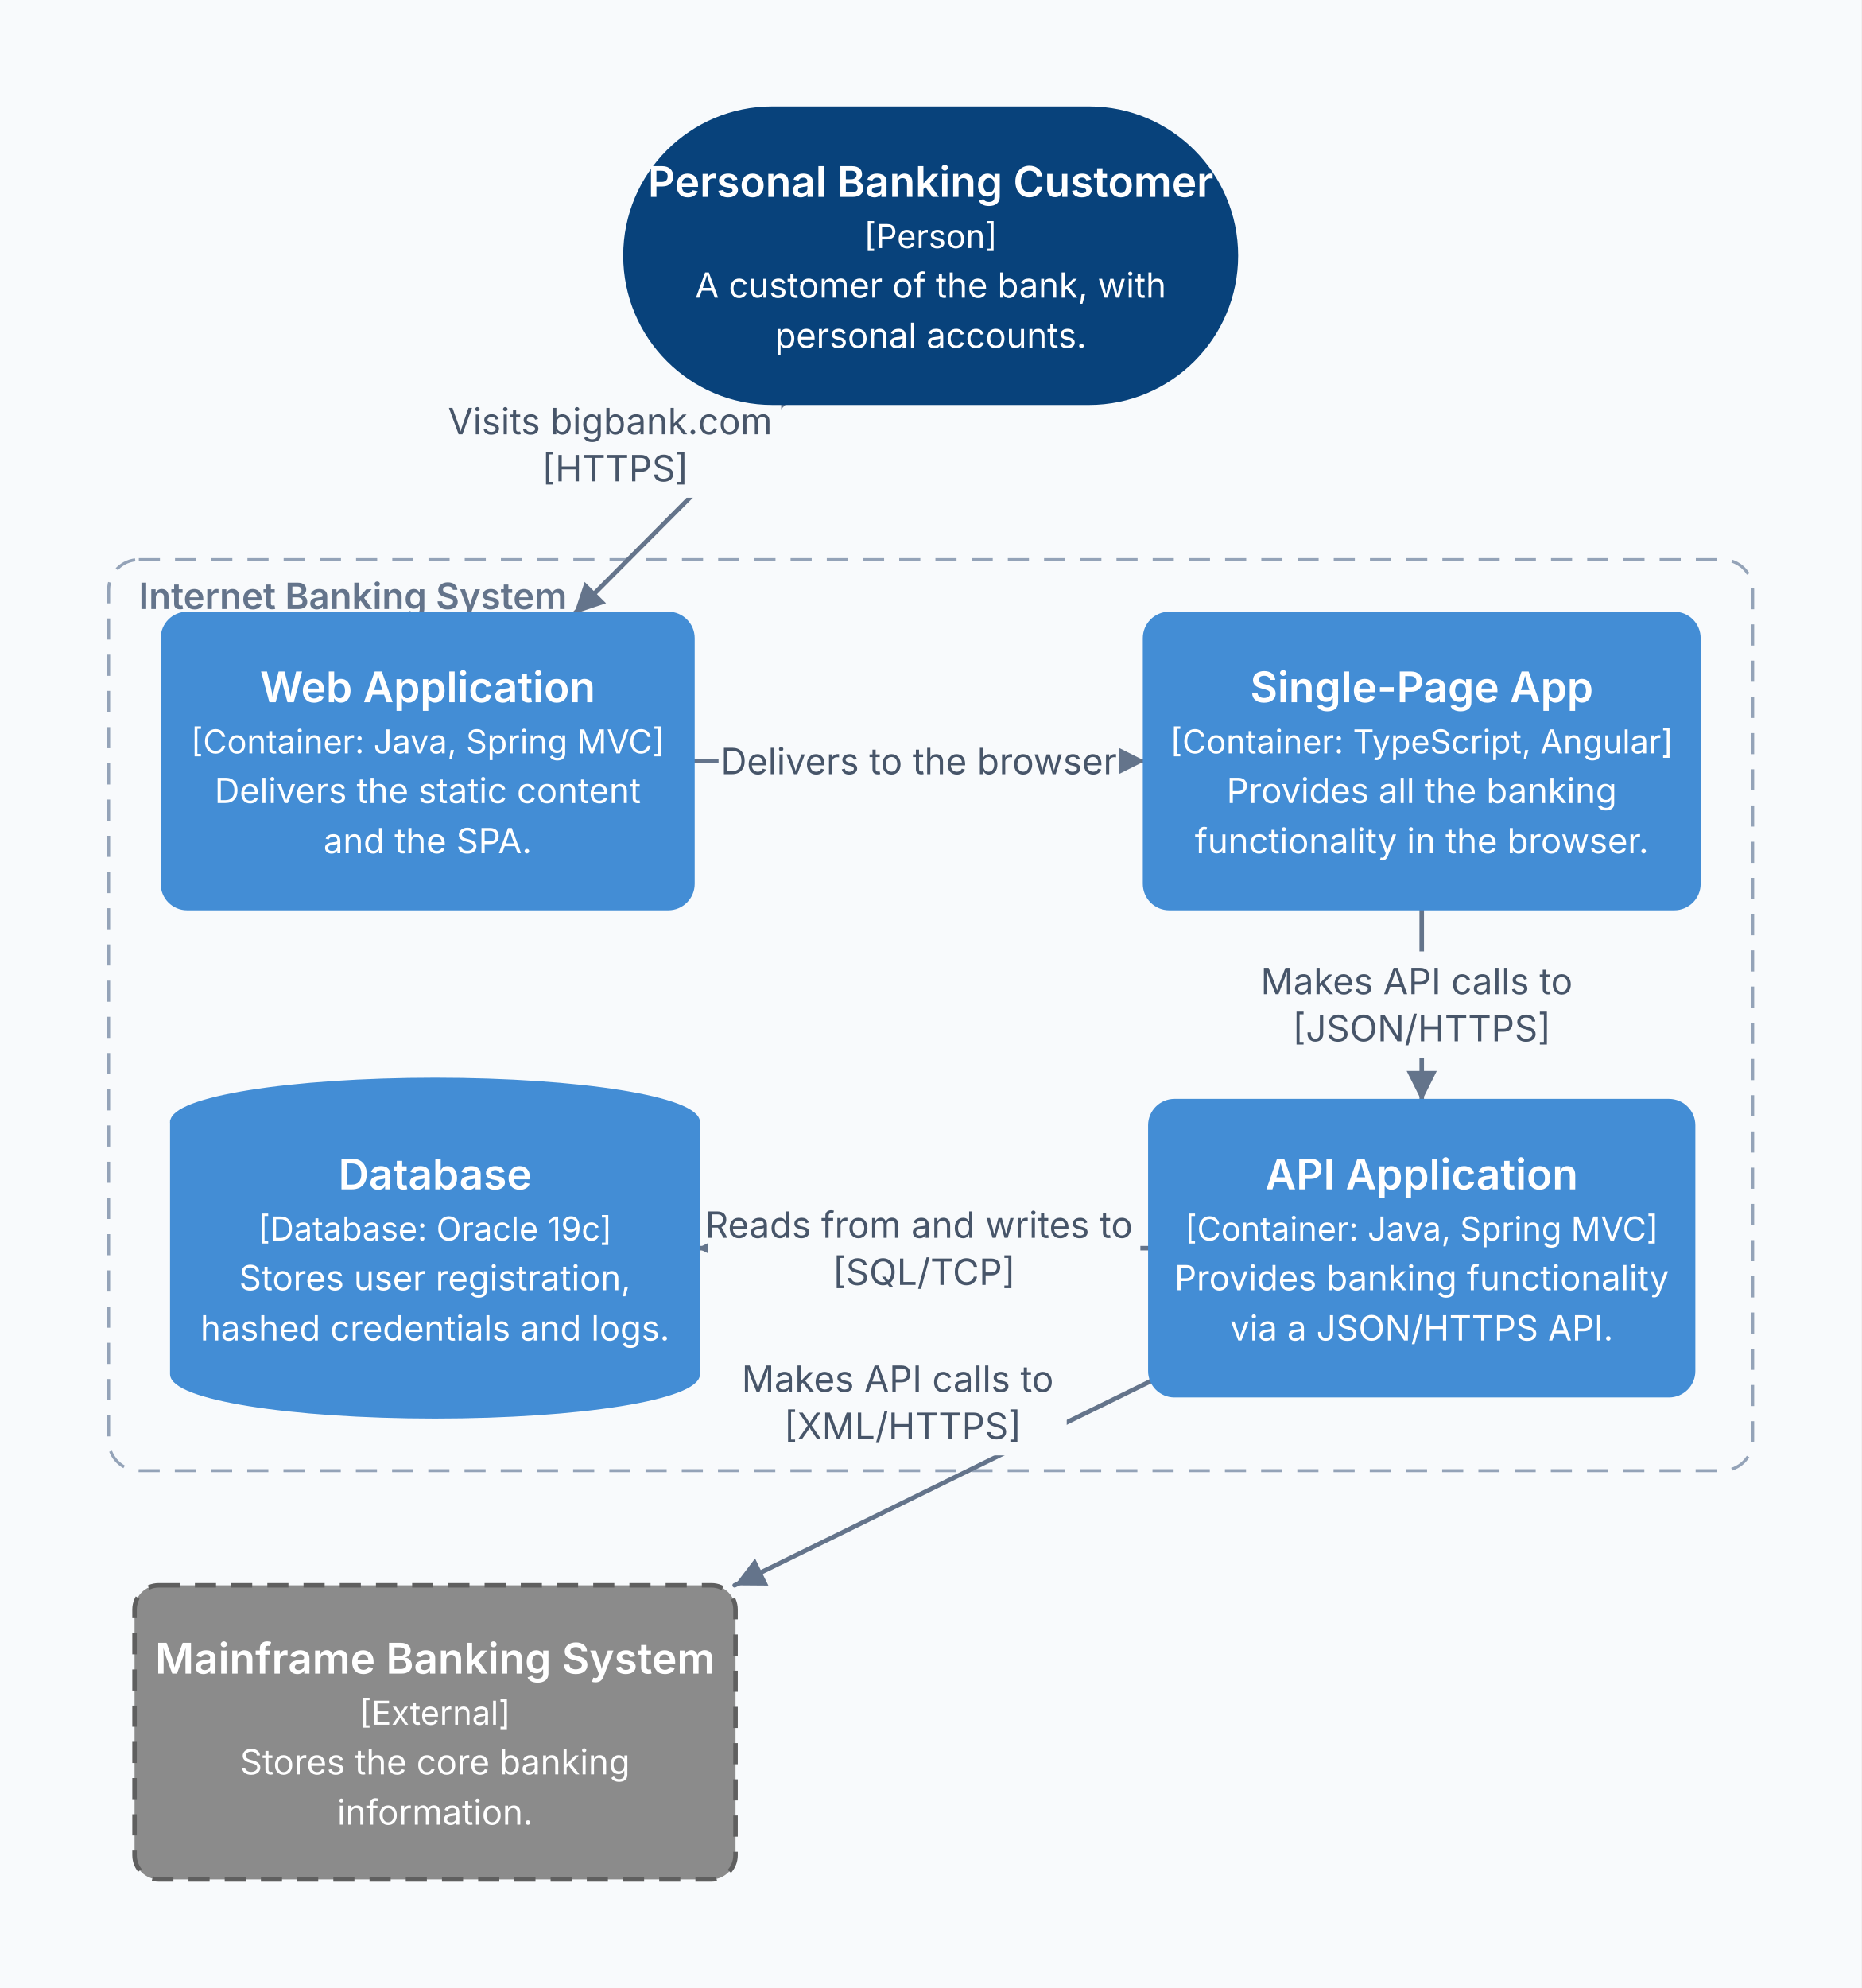
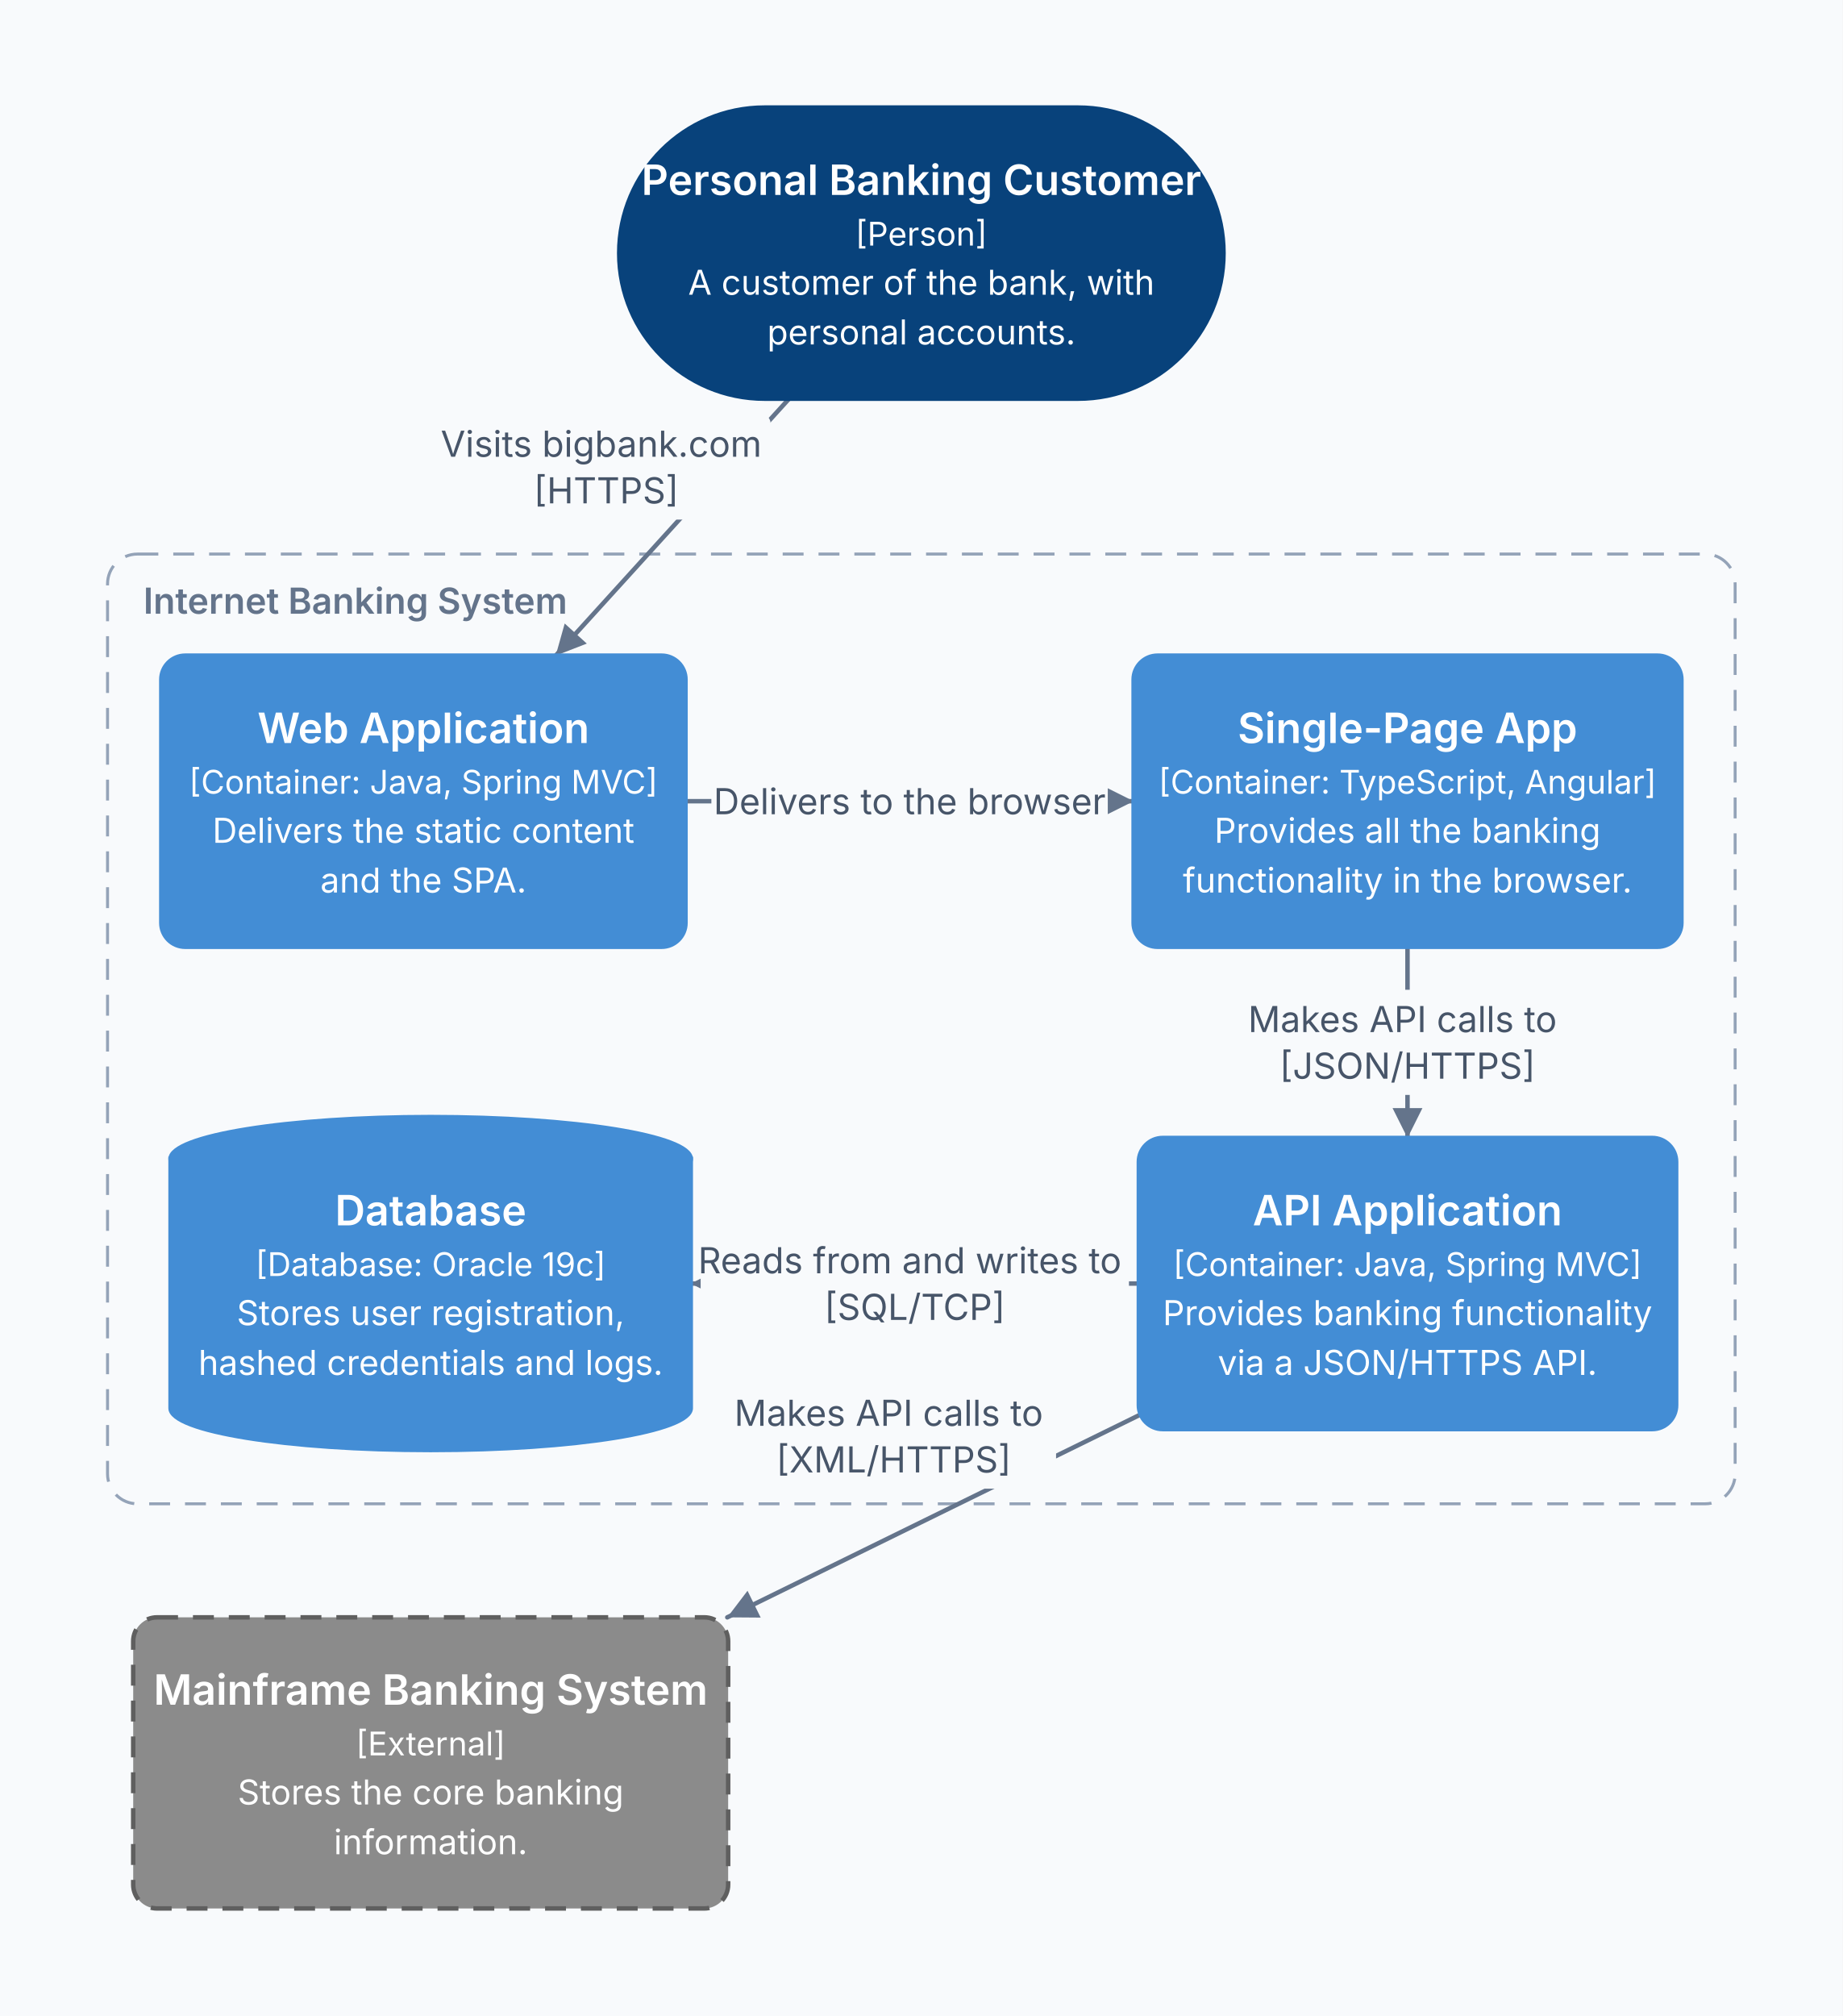
- <svg xmlns="http://www.w3.org/2000/svg" width="616.84" height="658.7" viewBox="0 0 616.84 658.7">
+ <svg xmlns="http://www.w3.org/2000/svg" width="616.84" height="674.7" viewBox="0 0 616.84 674.7">
  <defs>
    <marker id="h-solid-_64748b" markerUnits="userSpaceOnUse" markerWidth="11" markerHeight="11" refX="10" refY="5" orient="auto-start-reverse">
      <path d="M0,0 L10,5 L0,10 z" fill="#64748b" />
    </marker>
  </defs>
-   <rect x="0" y="0" width="616.84" height="658.7" fill="#f8fafc" />
+   <rect x="0" y="0" width="616.84" height="674.7" fill="#f8fafc" />
  <g transform="translate(207.28,36)">
-     <rect x="-171.28" y="149.43" width="544.84" height="301.85" rx="10" fill="#000000" fill-opacity="0" stroke="#94a3b8" stroke-width="1" stroke-dasharray="7 5" />
-     <text x="-161.28" y="161.43" text-anchor="start" dominant-baseline="central" font-family="Inter, ui-sans-serif, system-ui, sans-serif" font-size="12" font-weight="600" fill="#64748b">Internet Banking System</text>
-     <polyline points="52.65,97.43 -17.04,167.43" fill="none" stroke="#64748b" stroke-width="1.5" stroke-linejoin="round" stroke-linecap="round" marker-end="url(#h-solid-_64748b)" />
-     <polyline points="22.2,216.14 172.2,216.14" fill="none" stroke="#64748b" stroke-width="1.5" stroke-linejoin="round" stroke-linecap="round" marker-end="url(#h-solid-_64748b)" />
-     <polyline points="263.88,264.85 263.88,328.85" fill="none" stroke="#64748b" stroke-width="1.5" stroke-linejoin="round" stroke-linecap="round" marker-end="url(#h-solid-_64748b)" />
-     <polyline points="173.95,377.57 23.95,377.57" fill="none" stroke="#64748b" stroke-width="1.5" stroke-linejoin="round" stroke-linecap="round" marker-end="url(#h-solid-_64748b)" />
-     <polyline points="173.95,421.68 36.18,489.28" fill="none" stroke="#64748b" stroke-width="1.5" stroke-linejoin="round" stroke-linecap="round" marker-end="url(#h-solid-_64748b)" />
-     <rect x="-58.42" y="93.72" width="110.03" height="35.2" rx="3" fill="#f8fafc" />
-     <text x="-3.4" y="103.52" text-anchor="middle" dominant-baseline="central" font-family="Inter, ui-sans-serif, system-ui, sans-serif" font-size="12" font-weight="400" fill="#475569">
-       <tspan x="-3.4" dy="0">Visits bigbank.com</tspan>
-       <tspan x="-3.4" dy="15.6">[HTTPS]</tspan>
+     <rect x="-171.28" y="149.43" width="544.84" height="317.85" rx="10" fill="#000000" fill-opacity="0" stroke="#94a3b8" stroke-width="1" stroke-dasharray="7 5" />
+     <rect x="-162.28" y="156.39" width="136.73" height="16.8" fill="#f8fafc" />
+     <text x="-159.28" y="165.03" text-anchor="start" dominant-baseline="central" font-family="Inter, ui-sans-serif, system-ui, sans-serif" font-size="12" font-weight="600" fill="#64748b">Internet Banking System</text>
+     <polyline points="56.88,97.43 -21.27,183.43" fill="none" stroke="#64748b" stroke-width="1.5" stroke-linejoin="round" stroke-linecap="round" marker-end="url(#h-solid-_64748b)" />
+     <polyline points="22.2,232.14 172.2,232.14" fill="none" stroke="#64748b" stroke-width="1.5" stroke-linejoin="round" stroke-linecap="round" marker-end="url(#h-solid-_64748b)" />
+     <polyline points="263.88,280.85 263.88,344.85" fill="none" stroke="#64748b" stroke-width="1.5" stroke-linejoin="round" stroke-linecap="round" marker-end="url(#h-solid-_64748b)" />
+     <polyline points="173.95,393.57 23.95,393.57" fill="none" stroke="#64748b" stroke-width="1.5" stroke-linejoin="round" stroke-linecap="round" marker-end="url(#h-solid-_64748b)" />
+     <polyline points="173.95,437.68 36.18,505.28" fill="none" stroke="#64748b" stroke-width="1.5" stroke-linejoin="round" stroke-linecap="round" marker-end="url(#h-solid-_64748b)" />
+     <rect x="-59.36" y="102.7" width="110.03" height="35.2" rx="3" fill="#f8fafc" />
+     <text x="-4.34" y="112.5" text-anchor="middle" dominant-baseline="central" font-family="Inter, ui-sans-serif, system-ui, sans-serif" font-size="12" font-weight="400" fill="#475569">
+       <tspan x="-4.34" dy="0">Visits bigbank.com</tspan>
+       <tspan x="-4.34" dy="15.6">[HTTPS]</tspan>
    </text>
-     <rect x="30.85" y="206.34" width="132.7" height="19.6" rx="3" fill="#f8fafc" />
-     <text x="97.2" y="216.14" text-anchor="middle" dominant-baseline="central" font-family="Inter, ui-sans-serif, system-ui, sans-serif" font-size="12" font-weight="400" fill="#475569">
+     <rect x="30.85" y="222.34" width="132.7" height="19.6" rx="3" fill="#f8fafc" />
+     <text x="97.2" y="232.14" text-anchor="middle" dominant-baseline="central" font-family="Inter, ui-sans-serif, system-ui, sans-serif" font-size="12" font-weight="400" fill="#475569">
      <tspan x="97.2" dy="0">Delivers to the browser</tspan>
    </text>
-     <rect x="209.53" y="279.25" width="108.7" height="35.2" rx="3" fill="#f8fafc" />
-     <text x="263.88" y="289.05" text-anchor="middle" dominant-baseline="central" font-family="Inter, ui-sans-serif, system-ui, sans-serif" font-size="12" font-weight="400" fill="#475569">
+     <rect x="209.53" y="295.25" width="108.7" height="35.2" rx="3" fill="#f8fafc" />
+     <text x="263.88" y="305.05" text-anchor="middle" dominant-baseline="central" font-family="Inter, ui-sans-serif, system-ui, sans-serif" font-size="12" font-weight="400" fill="#475569">
      <tspan x="263.88" dy="0">Makes API calls to</tspan>
      <tspan x="263.88" dy="15.6">[JSON/HTTPS]</tspan>
    </text>
-     <rect x="27.26" y="359.97" width="143.38" height="35.2" rx="3" fill="#f8fafc" />
-     <text x="98.95" y="369.77" text-anchor="middle" dominant-baseline="central" font-family="Inter, ui-sans-serif, system-ui, sans-serif" font-size="12" font-weight="400" fill="#475569">
+     <rect x="27.26" y="375.97" width="143.38" height="35.2" rx="3" fill="#f8fafc" />
+     <text x="98.95" y="385.77" text-anchor="middle" dominant-baseline="central" font-family="Inter, ui-sans-serif, system-ui, sans-serif" font-size="12" font-weight="400" fill="#475569">
      <tspan x="98.95" dy="0">Reads from and writes to</tspan>
      <tspan x="98.95" dy="15.6">[SQL/TCP]</tspan>
    </text>
-     <rect x="37.54" y="411.02" width="108.7" height="35.2" rx="3" fill="#f8fafc" />
-     <text x="91.89" y="420.82" text-anchor="middle" dominant-baseline="central" font-family="Inter, ui-sans-serif, system-ui, sans-serif" font-size="12" font-weight="400" fill="#475569">
+     <rect x="37.54" y="427.02" width="108.7" height="35.2" rx="3" fill="#f8fafc" />
+     <text x="91.89" y="436.82" text-anchor="middle" dominant-baseline="central" font-family="Inter, ui-sans-serif, system-ui, sans-serif" font-size="12" font-weight="400" fill="#475569">
      <tspan x="91.89" dy="0">Makes API calls to</tspan>
      <tspan x="91.89" dy="15.6">[XML/HTTPS]</tspan>
    </text>
    <rect x="0" y="0" width="202.29" height="97.43" rx="48.71" fill="#08427b" stroke="#08427b" stroke-width="1.5" />
-     <rect x="-153.28" y="167.43" width="175.47" height="97.43" rx="8" fill="#438dd5" stroke="#438dd5" stroke-width="1.5" />
-     <rect x="172.2" y="167.43" width="183.37" height="97.43" rx="8" fill="#438dd5" stroke="#438dd5" stroke-width="1.5" />
-     <rect x="173.95" y="328.85" width="179.86" height="97.43" rx="8" fill="#438dd5" stroke="#438dd5" stroke-width="1.5" />
-     <path d="M -150.18 335.85 L -150.18 419.28 A 87.06 14 0 0 0 23.95 419.28 L 23.95 335.85 Z" fill="#438dd5" stroke="#438dd5" stroke-width="1.5" />
-     <ellipse cx="-63.11" cy="335.85" rx="87.06" ry="14" fill="#438dd5" stroke="#438dd5" stroke-width="1.5" />
-     <rect x="-162.69" y="489.28" width="199.16" height="97.43" rx="8" fill="#8b8b8b" stroke="#5f5f5f" stroke-width="1.5" stroke-dasharray="7 5" />
+     <rect x="-153.28" y="183.43" width="175.47" height="97.43" rx="8" fill="#438dd5" stroke="#438dd5" stroke-width="1.5" />
+     <rect x="172.2" y="183.43" width="183.37" height="97.43" rx="8" fill="#438dd5" stroke="#438dd5" stroke-width="1.5" />
+     <rect x="173.95" y="344.85" width="179.86" height="97.43" rx="8" fill="#438dd5" stroke="#438dd5" stroke-width="1.5" />
+     <path d="M -150.18 351.85 L -150.18 435.28 A 87.06 14 0 0 0 23.95 435.28 L 23.95 351.85 Z" fill="#438dd5" stroke="#438dd5" stroke-width="1.5" />
+     <ellipse cx="-63.11" cy="351.85" rx="87.06" ry="14" fill="#438dd5" stroke="#438dd5" stroke-width="1.5" />
+     <rect x="-162.69" y="505.28" width="199.16" height="97.43" rx="8" fill="#8b8b8b" stroke="#5f5f5f" stroke-width="1.5" stroke-dasharray="7 5" />
    <text x="101.14" y="24.15" text-anchor="middle" dominant-baseline="central" font-family="Inter, ui-sans-serif, system-ui, sans-serif" font-size="14" font-weight="600" fill="#ffffff">Personal Banking Customer</text>
    <text x="101.14" y="42.22" text-anchor="middle" dominant-baseline="central" font-family="Inter, ui-sans-serif, system-ui, sans-serif" font-size="10.92" font-weight="400" fill="#ffffff">[Person]</text>
    <text x="101.14" y="58.46" text-anchor="middle" dominant-baseline="central" font-family="Inter, ui-sans-serif, system-ui, sans-serif" font-size="11.48" font-weight="400" fill="#ffffff">A customer of the bank, with</text>
    <text x="101.14" y="75.1" text-anchor="middle" dominant-baseline="central" font-family="Inter, ui-sans-serif, system-ui, sans-serif" font-size="11.48" font-weight="400" fill="#ffffff">personal accounts.</text>
-     <text x="-65.54" y="191.58" text-anchor="middle" dominant-baseline="central" font-family="Inter, ui-sans-serif, system-ui, sans-serif" font-size="14" font-weight="600" fill="#ffffff">Web Application</text>
-     <text x="-65.54" y="209.64" text-anchor="middle" dominant-baseline="central" font-family="Inter, ui-sans-serif, system-ui, sans-serif" font-size="10.92" font-weight="400" fill="#ffffff">[Container: Java, Spring MVC]</text>
-     <text x="-65.54" y="225.88" text-anchor="middle" dominant-baseline="central" font-family="Inter, ui-sans-serif, system-ui, sans-serif" font-size="11.48" font-weight="400" fill="#ffffff">Delivers the static content</text>
-     <text x="-65.54" y="242.53" text-anchor="middle" dominant-baseline="central" font-family="Inter, ui-sans-serif, system-ui, sans-serif" font-size="11.48" font-weight="400" fill="#ffffff">and the SPA.</text>
-     <text x="263.88" y="191.58" text-anchor="middle" dominant-baseline="central" font-family="Inter, ui-sans-serif, system-ui, sans-serif" font-size="14" font-weight="600" fill="#ffffff">Single-Page App</text>
-     <text x="263.88" y="209.64" text-anchor="middle" dominant-baseline="central" font-family="Inter, ui-sans-serif, system-ui, sans-serif" font-size="10.92" font-weight="400" fill="#ffffff">[Container: TypeScript, Angular]</text>
-     <text x="263.88" y="225.88" text-anchor="middle" dominant-baseline="central" font-family="Inter, ui-sans-serif, system-ui, sans-serif" font-size="11.48" font-weight="400" fill="#ffffff">Provides all the banking</text>
-     <text x="263.88" y="242.53" text-anchor="middle" dominant-baseline="central" font-family="Inter, ui-sans-serif, system-ui, sans-serif" font-size="11.48" font-weight="400" fill="#ffffff">functionality in the browser.</text>
-     <text x="263.88" y="353" text-anchor="middle" dominant-baseline="central" font-family="Inter, ui-sans-serif, system-ui, sans-serif" font-size="14" font-weight="600" fill="#ffffff">API Application</text>
-     <text x="263.88" y="371.07" text-anchor="middle" dominant-baseline="central" font-family="Inter, ui-sans-serif, system-ui, sans-serif" font-size="10.92" font-weight="400" fill="#ffffff">[Container: Java, Spring MVC]</text>
-     <text x="263.88" y="387.31" text-anchor="middle" dominant-baseline="central" font-family="Inter, ui-sans-serif, system-ui, sans-serif" font-size="11.48" font-weight="400" fill="#ffffff">Provides banking functionality</text>
-     <text x="263.88" y="403.96" text-anchor="middle" dominant-baseline="central" font-family="Inter, ui-sans-serif, system-ui, sans-serif" font-size="11.48" font-weight="400" fill="#ffffff">via a JSON/HTTPS API.</text>
-     <text x="-63.11" y="353" text-anchor="middle" dominant-baseline="central" font-family="Inter, ui-sans-serif, system-ui, sans-serif" font-size="14" font-weight="600" fill="#ffffff">Database</text>
-     <text x="-63.11" y="371.07" text-anchor="middle" dominant-baseline="central" font-family="Inter, ui-sans-serif, system-ui, sans-serif" font-size="10.92" font-weight="400" fill="#ffffff">[Database: Oracle 19c]</text>
-     <text x="-63.11" y="387.31" text-anchor="middle" dominant-baseline="central" font-family="Inter, ui-sans-serif, system-ui, sans-serif" font-size="11.48" font-weight="400" fill="#ffffff">Stores user registration,</text>
-     <text x="-63.11" y="403.96" text-anchor="middle" dominant-baseline="central" font-family="Inter, ui-sans-serif, system-ui, sans-serif" font-size="11.48" font-weight="400" fill="#ffffff">hashed credentials and logs.</text>
-     <text x="-63.11" y="513.43" text-anchor="middle" dominant-baseline="central" font-family="Inter, ui-sans-serif, system-ui, sans-serif" font-size="14" font-weight="600" fill="#ffffff">Mainframe Banking System</text>
-     <text x="-63.11" y="531.5" text-anchor="middle" dominant-baseline="central" font-family="Inter, ui-sans-serif, system-ui, sans-serif" font-size="10.92" font-weight="400" fill="#ffffff">[External]</text>
-     <text x="-63.11" y="547.73" text-anchor="middle" dominant-baseline="central" font-family="Inter, ui-sans-serif, system-ui, sans-serif" font-size="11.48" font-weight="400" fill="#ffffff">Stores the core banking</text>
-     <text x="-63.11" y="564.38" text-anchor="middle" dominant-baseline="central" font-family="Inter, ui-sans-serif, system-ui, sans-serif" font-size="11.48" font-weight="400" fill="#ffffff">information.</text>
+     <text x="-65.54" y="207.58" text-anchor="middle" dominant-baseline="central" font-family="Inter, ui-sans-serif, system-ui, sans-serif" font-size="14" font-weight="600" fill="#ffffff">Web Application</text>
+     <text x="-65.54" y="225.64" text-anchor="middle" dominant-baseline="central" font-family="Inter, ui-sans-serif, system-ui, sans-serif" font-size="10.92" font-weight="400" fill="#ffffff">[Container: Java, Spring MVC]</text>
+     <text x="-65.54" y="241.88" text-anchor="middle" dominant-baseline="central" font-family="Inter, ui-sans-serif, system-ui, sans-serif" font-size="11.48" font-weight="400" fill="#ffffff">Delivers the static content</text>
+     <text x="-65.54" y="258.53" text-anchor="middle" dominant-baseline="central" font-family="Inter, ui-sans-serif, system-ui, sans-serif" font-size="11.48" font-weight="400" fill="#ffffff">and the SPA.</text>
+     <text x="263.88" y="207.58" text-anchor="middle" dominant-baseline="central" font-family="Inter, ui-sans-serif, system-ui, sans-serif" font-size="14" font-weight="600" fill="#ffffff">Single-Page App</text>
+     <text x="263.88" y="225.64" text-anchor="middle" dominant-baseline="central" font-family="Inter, ui-sans-serif, system-ui, sans-serif" font-size="10.92" font-weight="400" fill="#ffffff">[Container: TypeScript, Angular]</text>
+     <text x="263.88" y="241.88" text-anchor="middle" dominant-baseline="central" font-family="Inter, ui-sans-serif, system-ui, sans-serif" font-size="11.48" font-weight="400" fill="#ffffff">Provides all the banking</text>
+     <text x="263.88" y="258.53" text-anchor="middle" dominant-baseline="central" font-family="Inter, ui-sans-serif, system-ui, sans-serif" font-size="11.48" font-weight="400" fill="#ffffff">functionality in the browser.</text>
+     <text x="263.88" y="369" text-anchor="middle" dominant-baseline="central" font-family="Inter, ui-sans-serif, system-ui, sans-serif" font-size="14" font-weight="600" fill="#ffffff">API Application</text>
+     <text x="263.88" y="387.07" text-anchor="middle" dominant-baseline="central" font-family="Inter, ui-sans-serif, system-ui, sans-serif" font-size="10.92" font-weight="400" fill="#ffffff">[Container: Java, Spring MVC]</text>
+     <text x="263.88" y="403.31" text-anchor="middle" dominant-baseline="central" font-family="Inter, ui-sans-serif, system-ui, sans-serif" font-size="11.48" font-weight="400" fill="#ffffff">Provides banking functionality</text>
+     <text x="263.88" y="419.96" text-anchor="middle" dominant-baseline="central" font-family="Inter, ui-sans-serif, system-ui, sans-serif" font-size="11.48" font-weight="400" fill="#ffffff">via a JSON/HTTPS API.</text>
+     <text x="-63.11" y="369" text-anchor="middle" dominant-baseline="central" font-family="Inter, ui-sans-serif, system-ui, sans-serif" font-size="14" font-weight="600" fill="#ffffff">Database</text>
+     <text x="-63.11" y="387.07" text-anchor="middle" dominant-baseline="central" font-family="Inter, ui-sans-serif, system-ui, sans-serif" font-size="10.92" font-weight="400" fill="#ffffff">[Database: Oracle 19c]</text>
+     <text x="-63.11" y="403.31" text-anchor="middle" dominant-baseline="central" font-family="Inter, ui-sans-serif, system-ui, sans-serif" font-size="11.48" font-weight="400" fill="#ffffff">Stores user registration,</text>
+     <text x="-63.11" y="419.96" text-anchor="middle" dominant-baseline="central" font-family="Inter, ui-sans-serif, system-ui, sans-serif" font-size="11.48" font-weight="400" fill="#ffffff">hashed credentials and logs.</text>
+     <text x="-63.11" y="529.43" text-anchor="middle" dominant-baseline="central" font-family="Inter, ui-sans-serif, system-ui, sans-serif" font-size="14" font-weight="600" fill="#ffffff">Mainframe Banking System</text>
+     <text x="-63.11" y="547.5" text-anchor="middle" dominant-baseline="central" font-family="Inter, ui-sans-serif, system-ui, sans-serif" font-size="10.92" font-weight="400" fill="#ffffff">[External]</text>
+     <text x="-63.11" y="563.73" text-anchor="middle" dominant-baseline="central" font-family="Inter, ui-sans-serif, system-ui, sans-serif" font-size="11.48" font-weight="400" fill="#ffffff">Stores the core banking</text>
+     <text x="-63.11" y="580.38" text-anchor="middle" dominant-baseline="central" font-family="Inter, ui-sans-serif, system-ui, sans-serif" font-size="11.48" font-weight="400" fill="#ffffff">information.</text>
  </g>
</svg>
